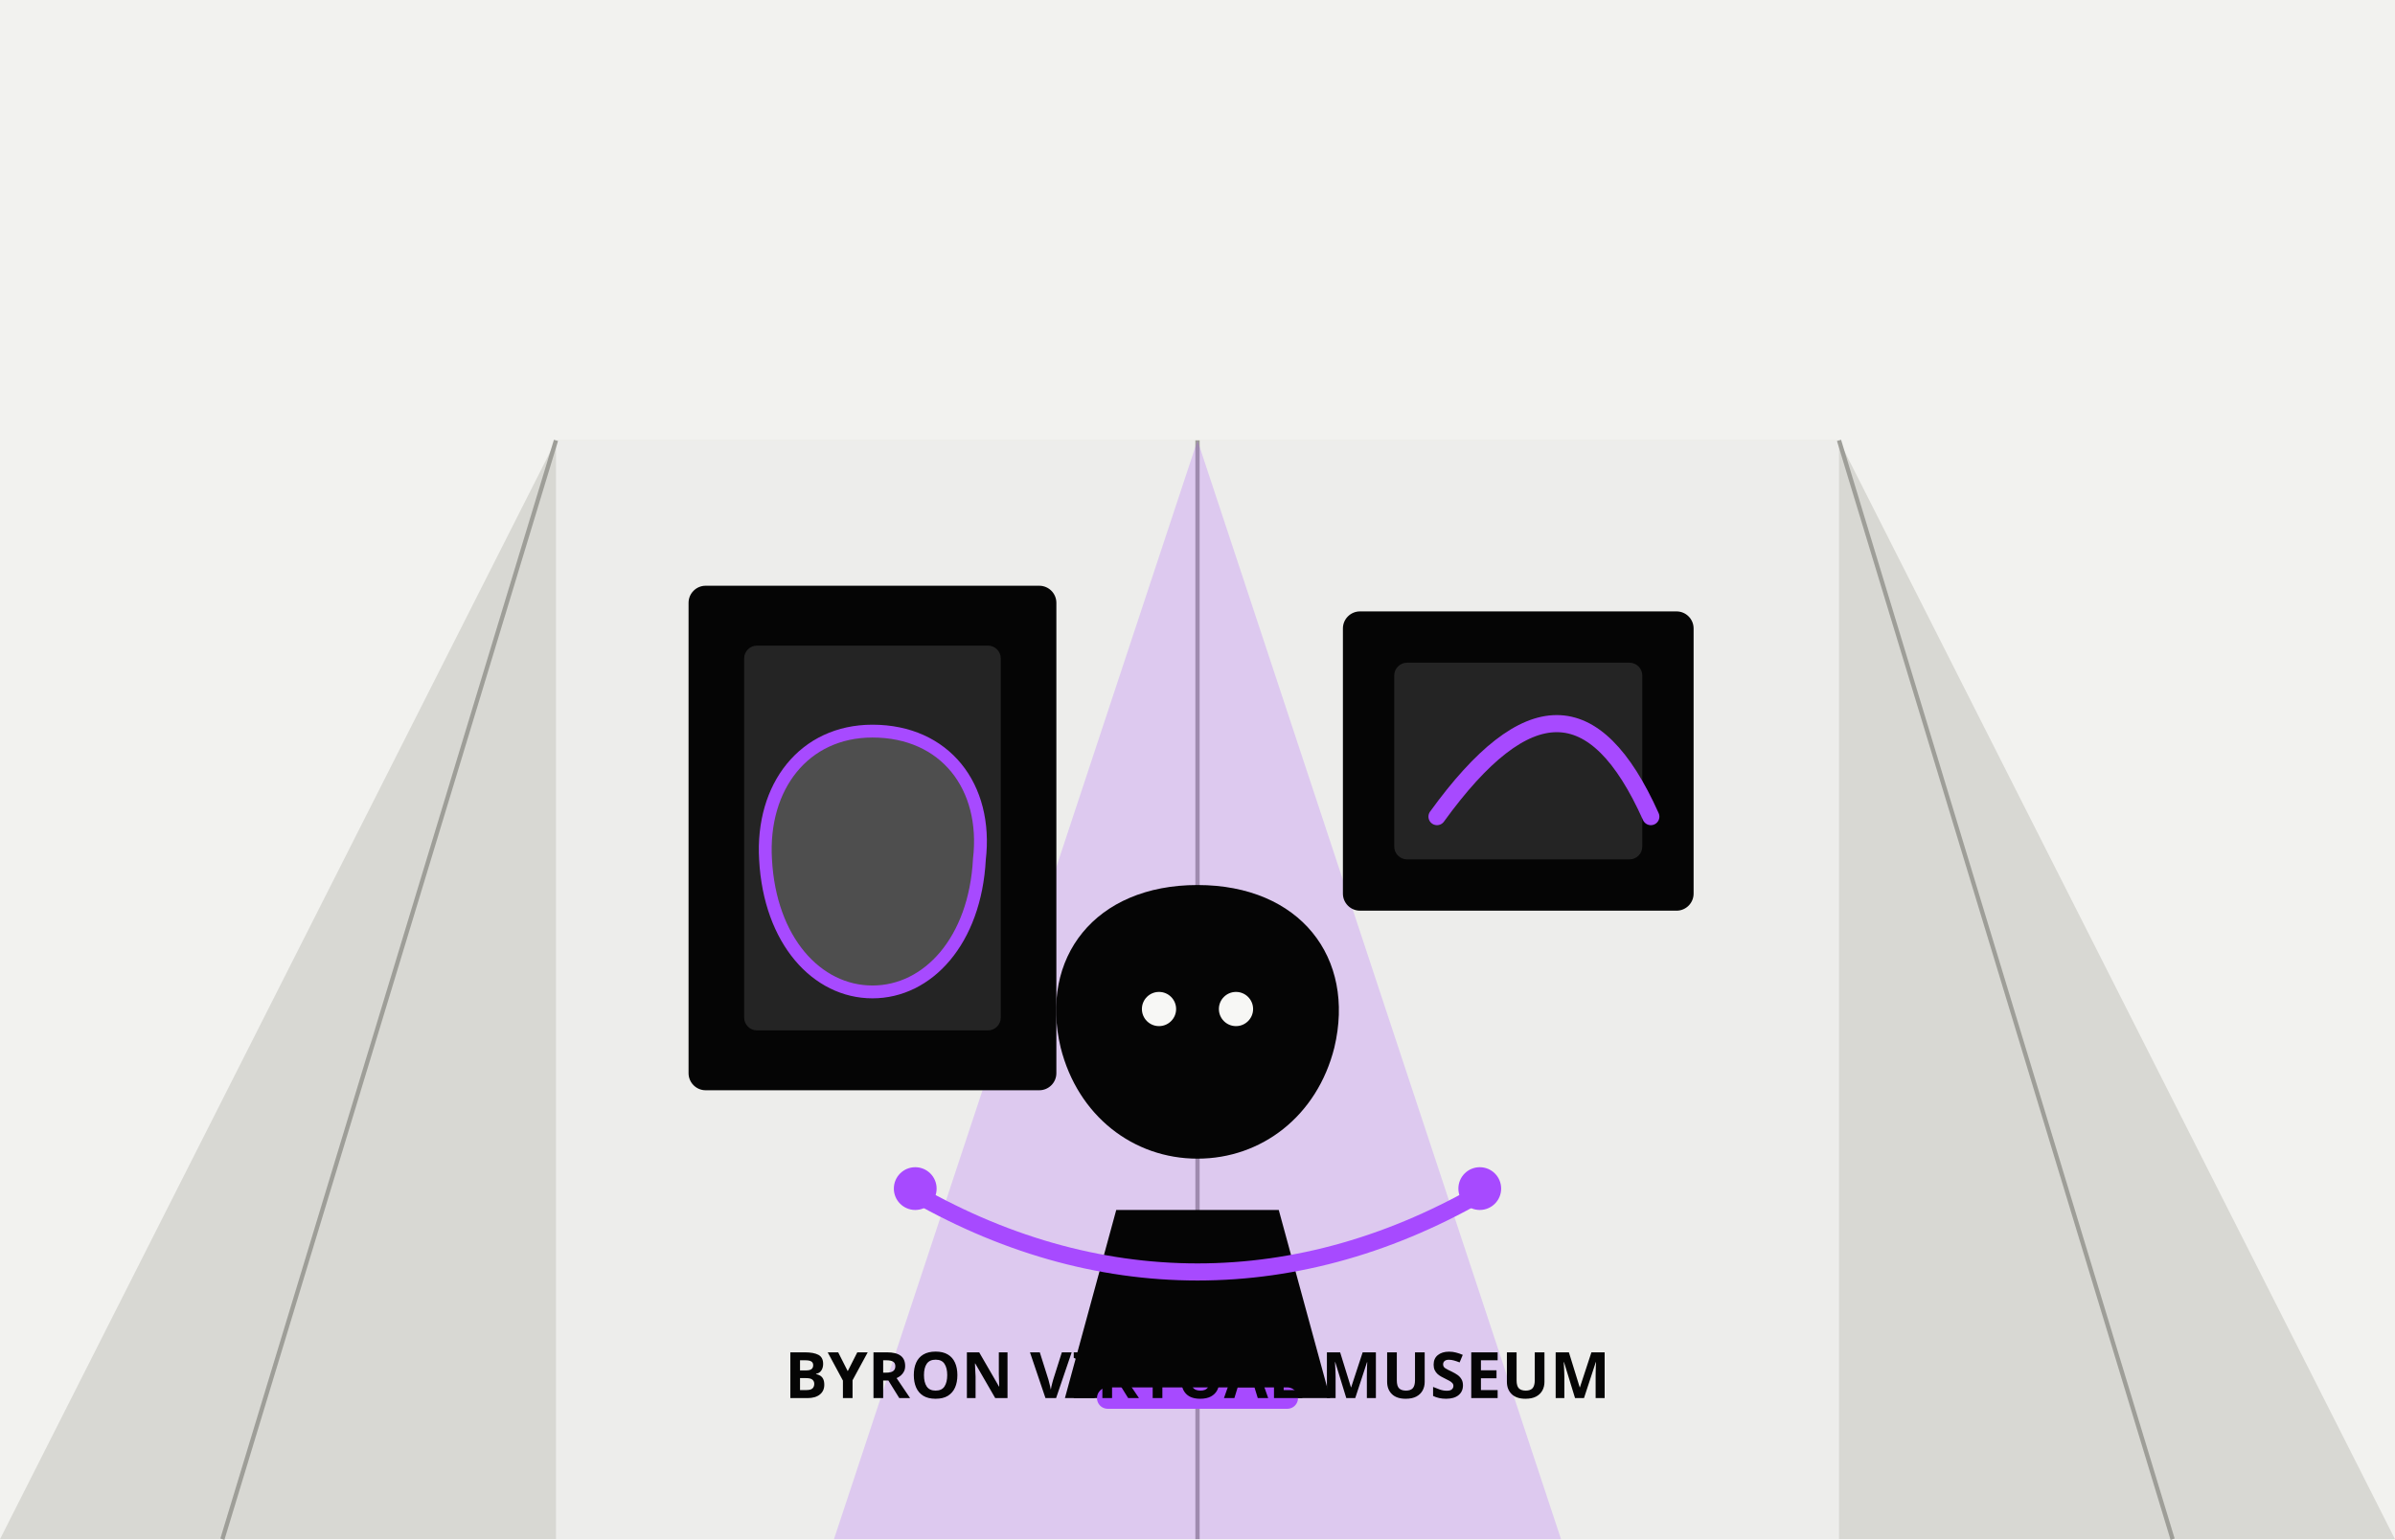
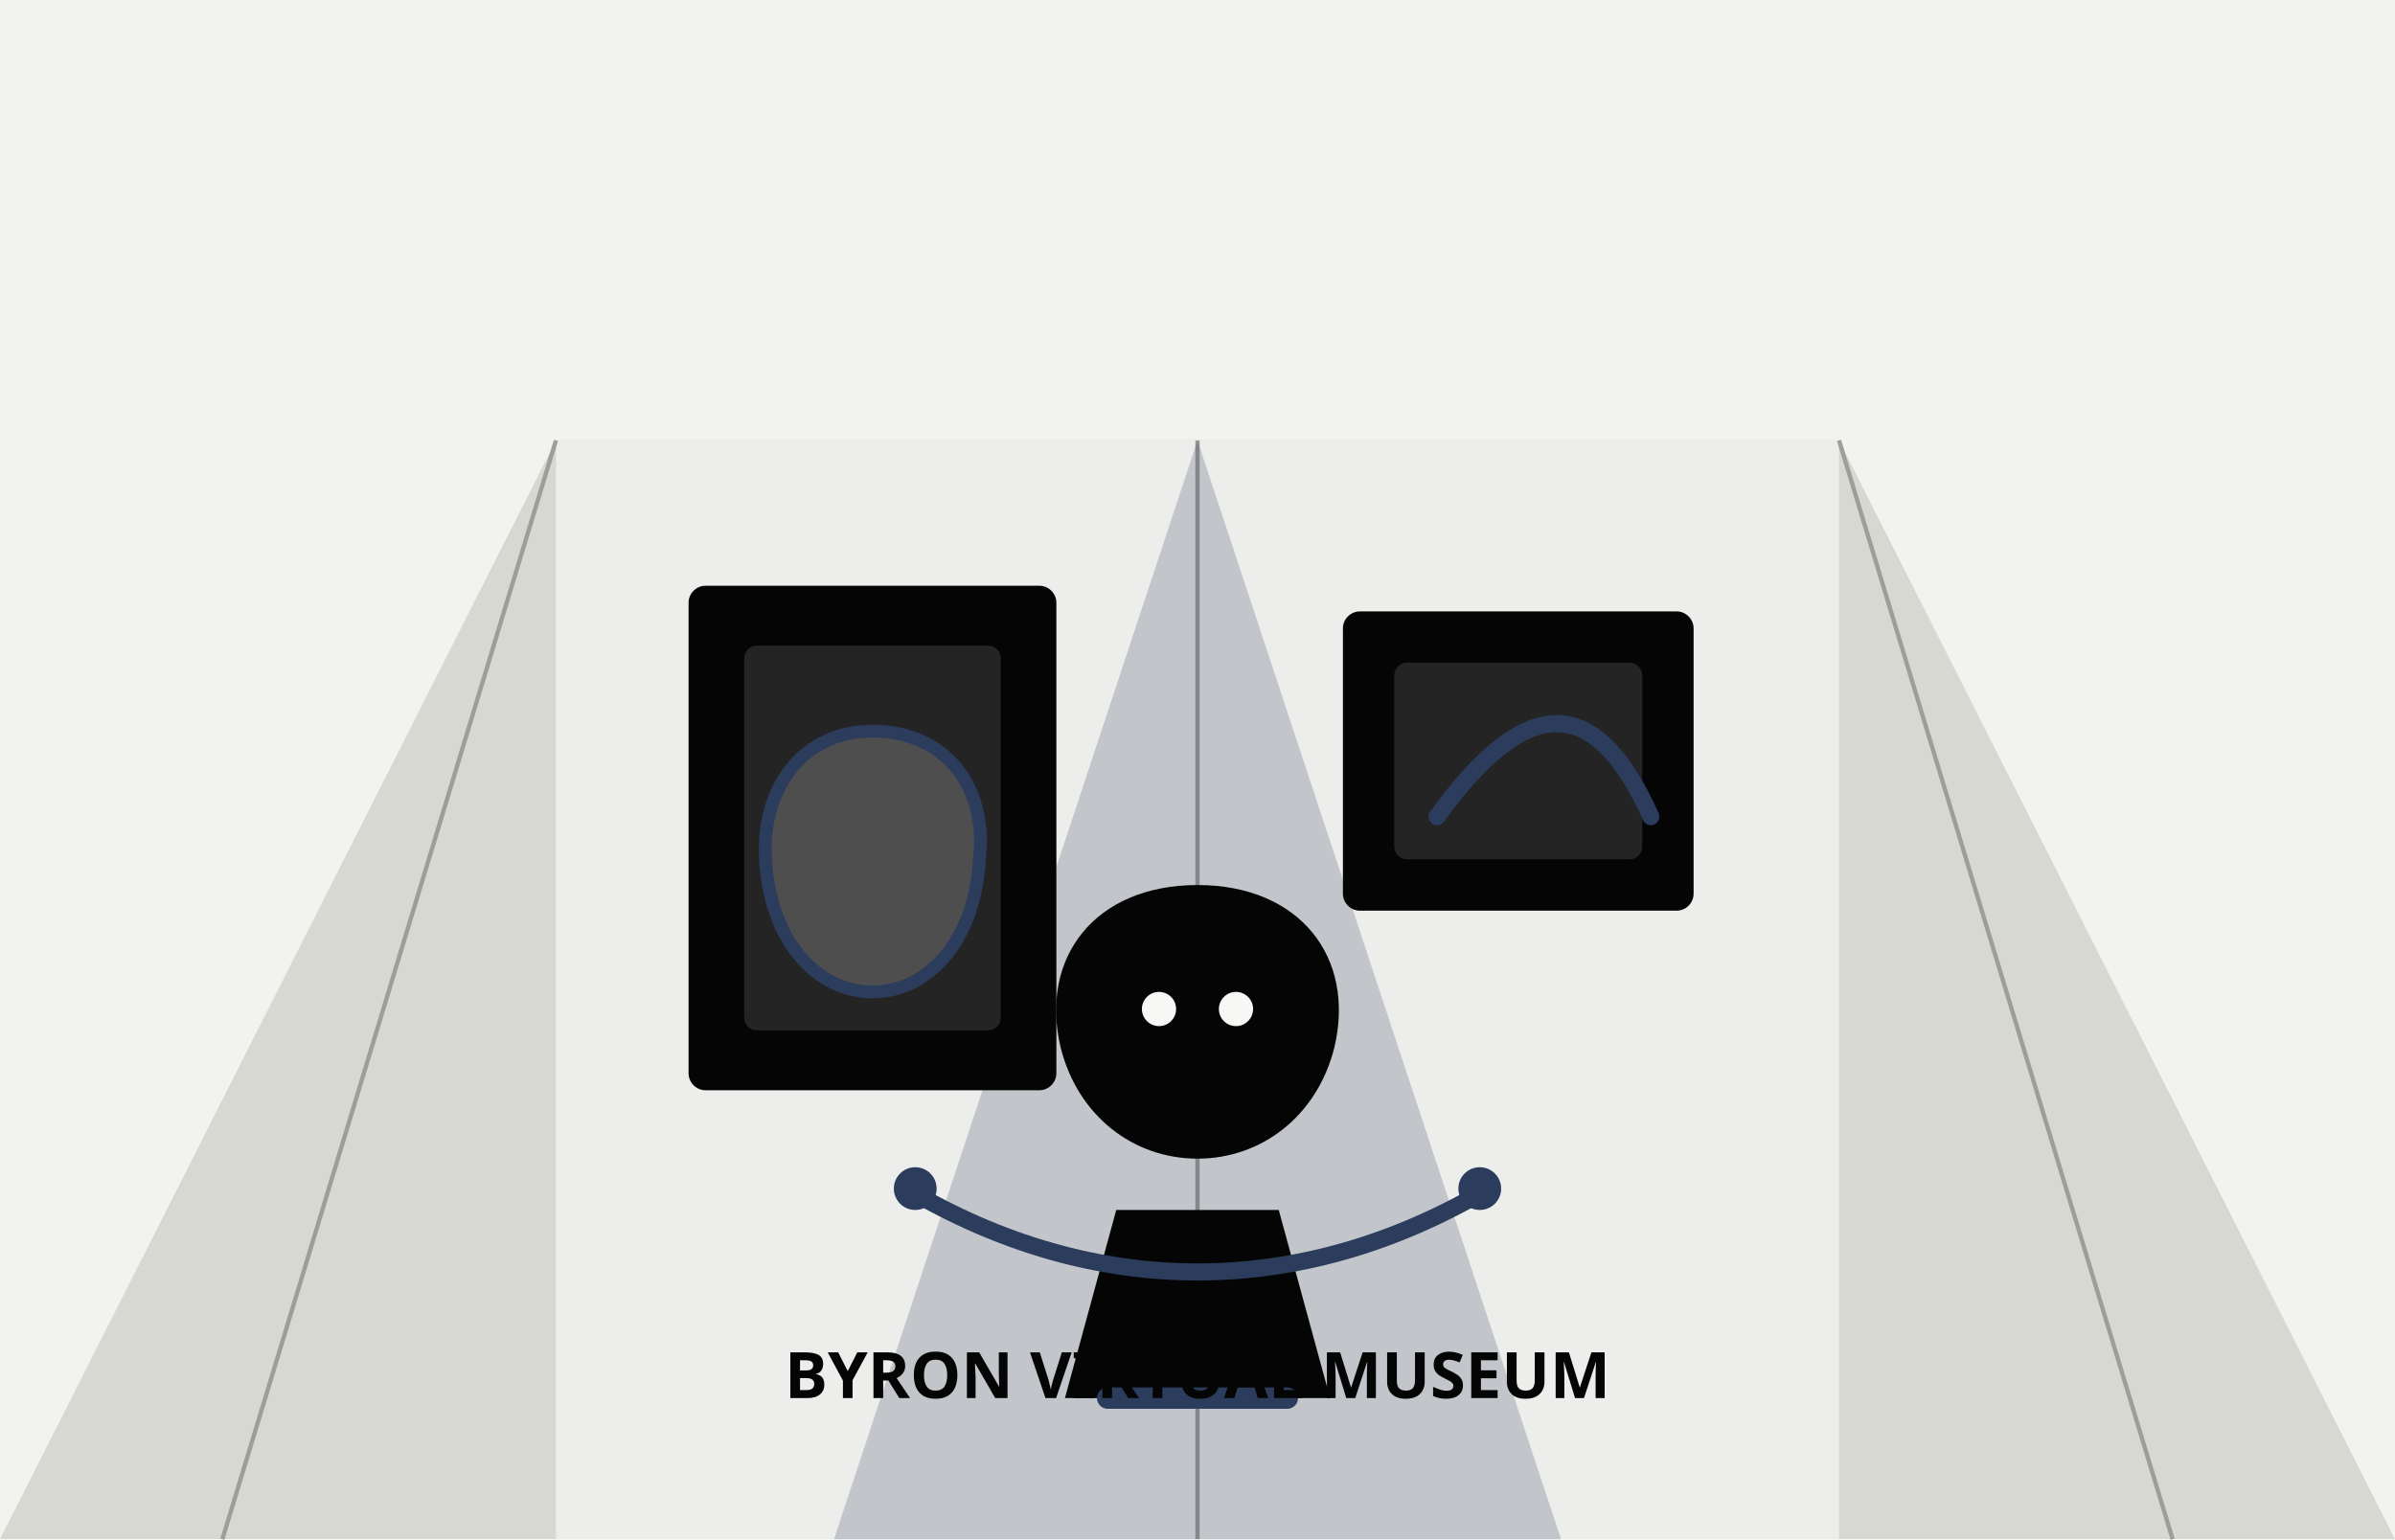
<svg xmlns="http://www.w3.org/2000/svg" width="560" height="360" viewBox="0 0 560 360" role="img" aria-labelledby="title desc">
  <style>
    @keyframes spotlight { 0%, 100% { opacity: .35; } 50% { opacity: .68; } }
    @media (prefers-reduced-motion: no-preference) {
      .spotlight { animation: spotlight 4.6s ease-in-out infinite; }
    }
  </style>
  <rect width="560" height="360" fill="#f2f2ef" />
  <path d="M0 360h560L430 103H130L0 360Z" fill="#d8d8d3" />
  <path d="M130 103h300v257H130z" fill="#ededeb" />
  <path d="M280 103v257M130 103 52 360M430 103l78 257" stroke="#9e9e98" />
-   <path class="spotlight" d="M280 103 195 360h170L280 103Z" fill="#A74AFF" fill-opacity=".22" />
+   <path class="spotlight" d="M280 103 195 360h170L280 103Z" fill="#2c3c5d" fill-opacity=".22" />
  <g transform="translate(161 137)">
    <rect width="86" height="118" rx="4" fill="#050505" />
    <rect x="13" y="14" width="60" height="90" rx="3" fill="#242424" />
-     <path d="M43 34c17 0 27 13 25 30-1 19-12 31-25 31S19 83 18 64c-1-17 9-30 25-30Z" fill="#f7f7f5" fill-opacity=".2" stroke="#A74AFF" stroke-width="3" />
+     <path d="M43 34c17 0 27 13 25 30-1 19-12 31-25 31S19 83 18 64c-1-17 9-30 25-30Z" fill="#f7f7f5" fill-opacity=".2" stroke="#2c3c5d" stroke-width="3" />
  </g>
  <g transform="translate(314 143)">
    <rect width="82" height="70" rx="4" fill="#050505" />
    <rect x="12" y="12" width="58" height="46" rx="3" fill="#242424" />
-     <path d="M22 48c21-29 37-29 50 0" stroke="#A74AFF" stroke-width="4" fill="none" stroke-linecap="round" />
+     <path d="M22 48c21-29 37-29 50 0" stroke="#2c3c5d" stroke-width="4" fill="none" stroke-linecap="round" />
  </g>
  <g transform="translate(237 207)">
    <path d="M43 0c24 0 37 17 32 38-4 16-17 26-32 26S15 54 11 38C6 17 19 0 43 0Z" fill="#050505" />
    <path d="M24 76h38l12 44H12l12-44Z" fill="#050505" />
-     <path d="M22 120h42" stroke="#A74AFF" stroke-width="5" stroke-linecap="round" />
+     <path d="M22 120h42" stroke="#2c3c5d" stroke-width="5" stroke-linecap="round" />
    <circle cx="34" cy="29" r="4" fill="#f7f7f5" />
    <circle cx="52" cy="29" r="4" fill="#f7f7f5" />
  </g>
-   <path d="M212 278c44 26 92 26 136 0" stroke="#A74AFF" stroke-width="4" fill="none" stroke-linecap="round" />
-   <circle cx="214" cy="278" r="5" fill="#A74AFF" />
-   <circle cx="346" cy="278" r="5" fill="#A74AFF" />
+   <path d="M212 278c44 26 92 26 136 0" stroke="#2c3c5d" stroke-width="4" fill="none" stroke-linecap="round" />
+   <circle cx="214" cy="278" r="5" fill="#2c3c5d" />
+   <circle cx="346" cy="278" r="5" fill="#2c3c5d" />
  <text x="280" y="327" fill="#050505" font-family="ui-sans-serif, system-ui" font-size="15" font-weight="800" text-anchor="middle">BYRON VIRTUAL MUSEUM</text>
</svg>
